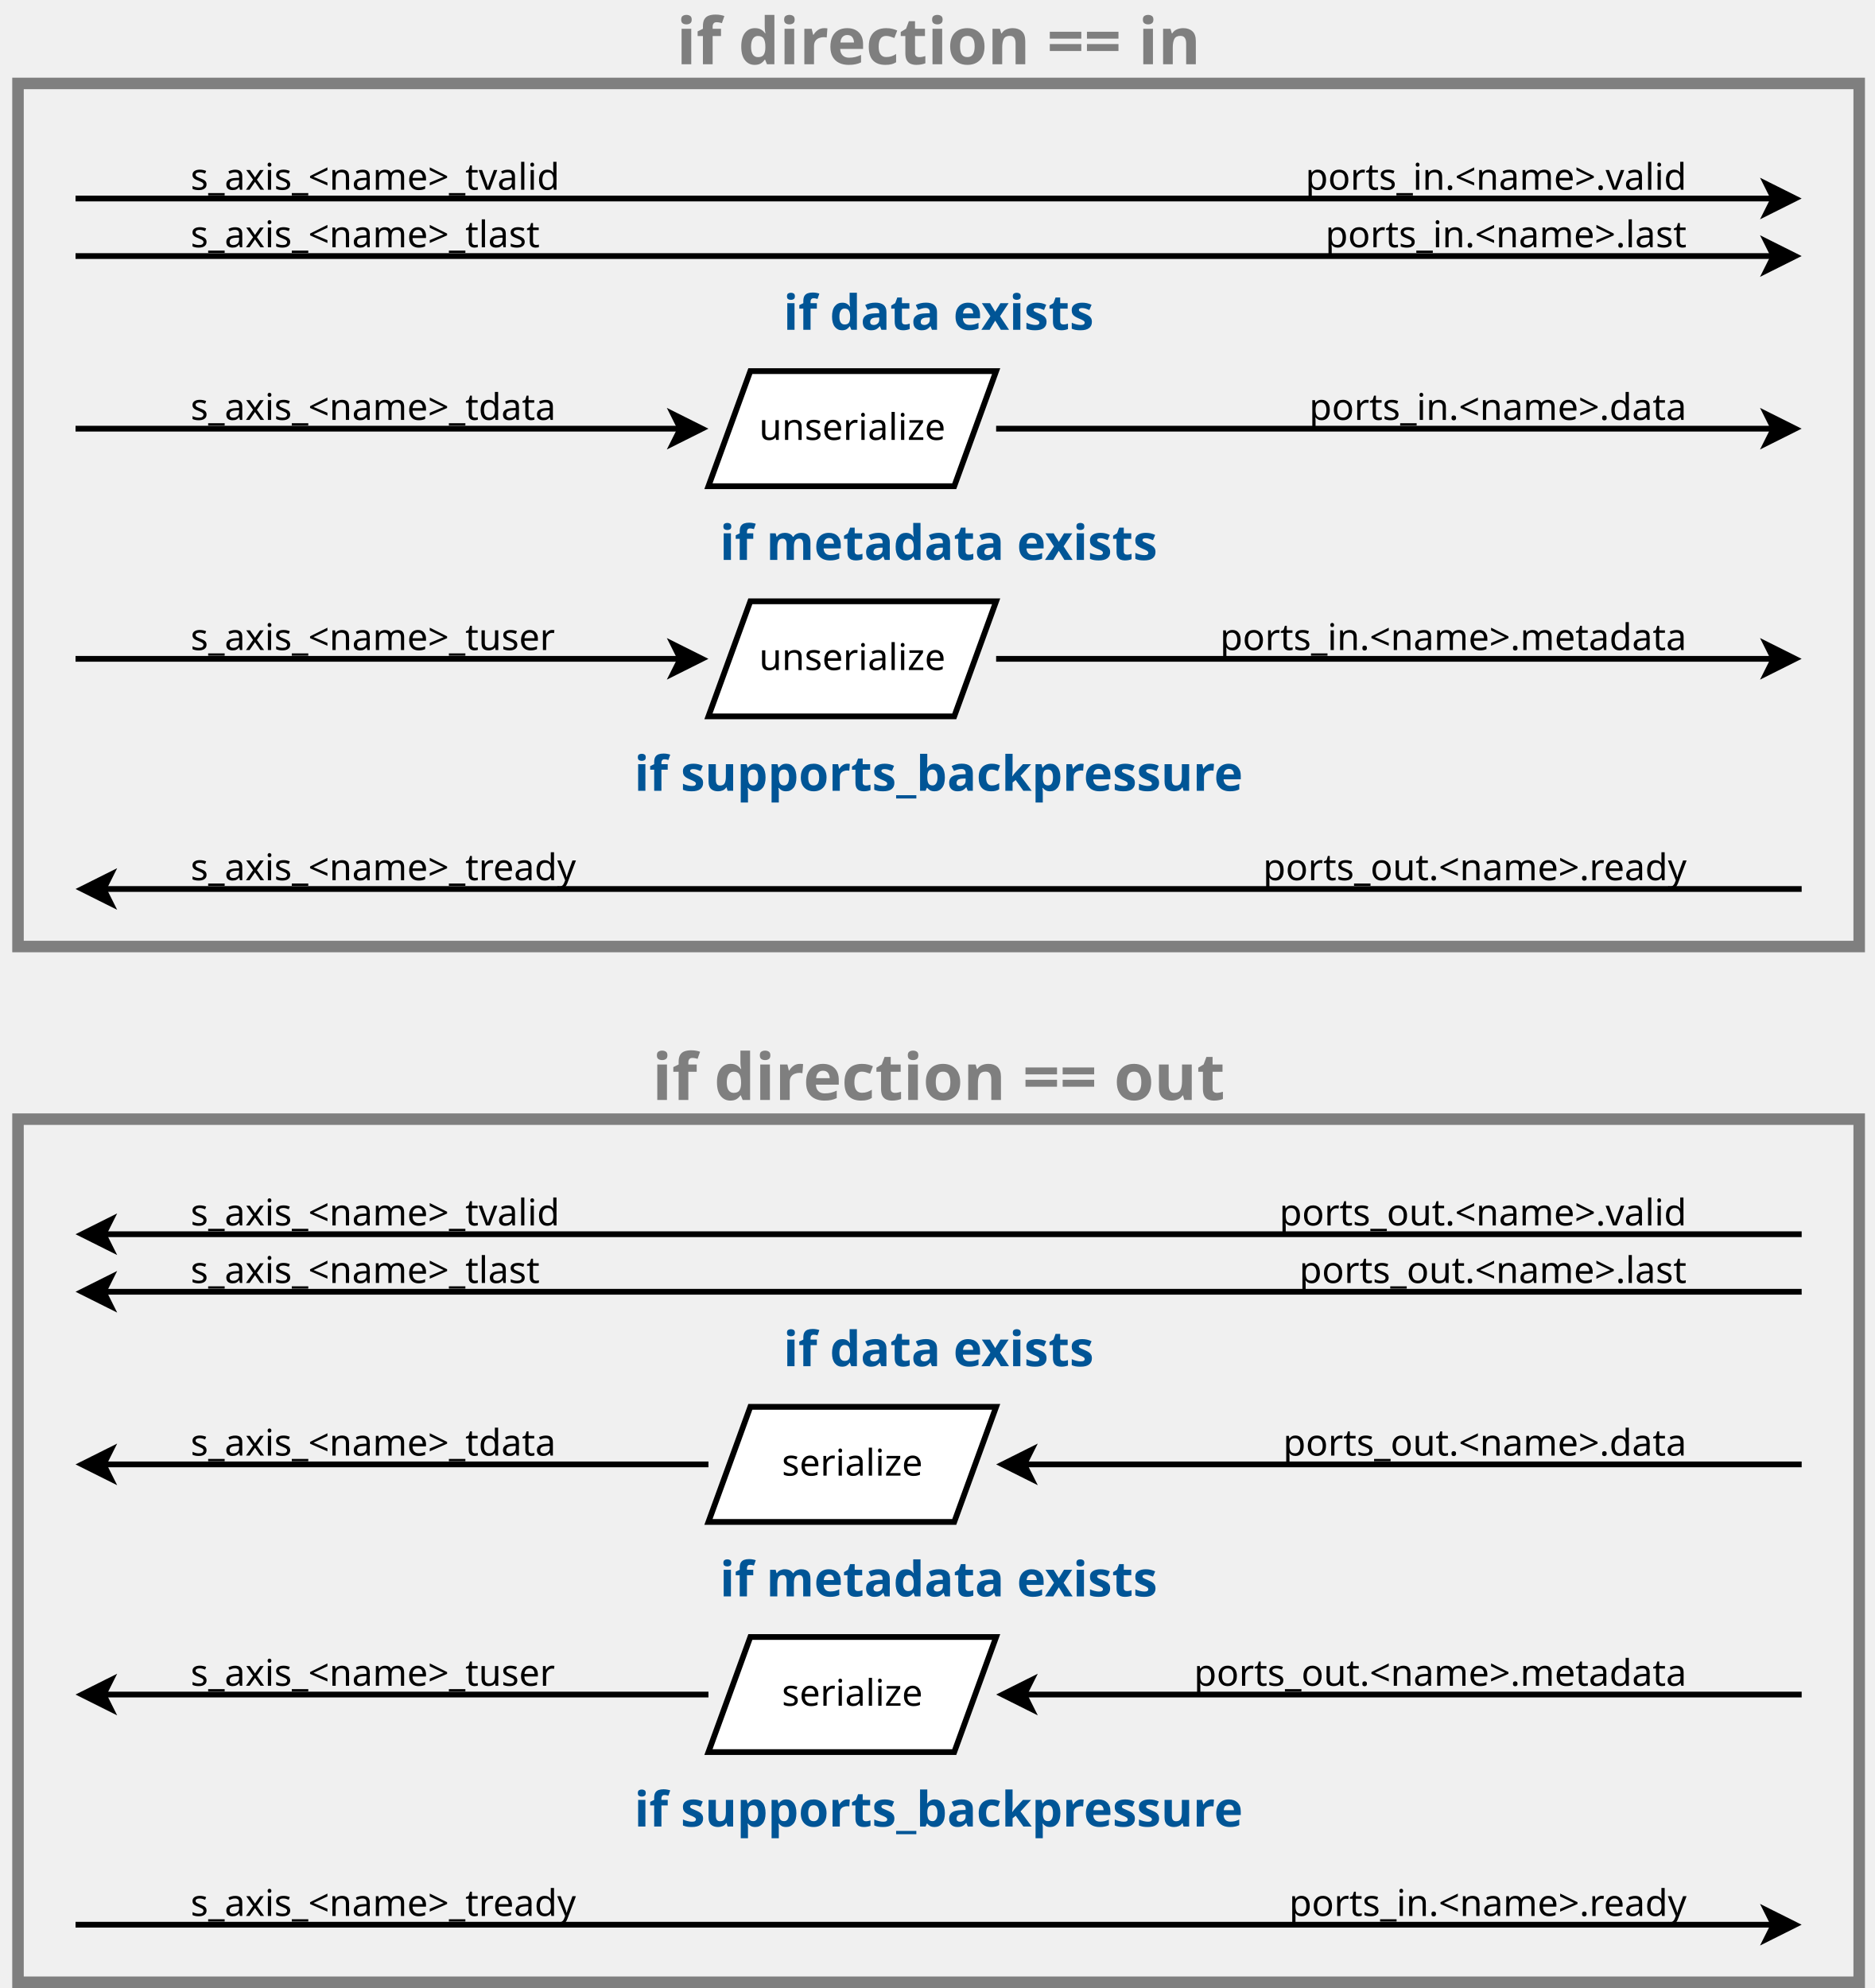
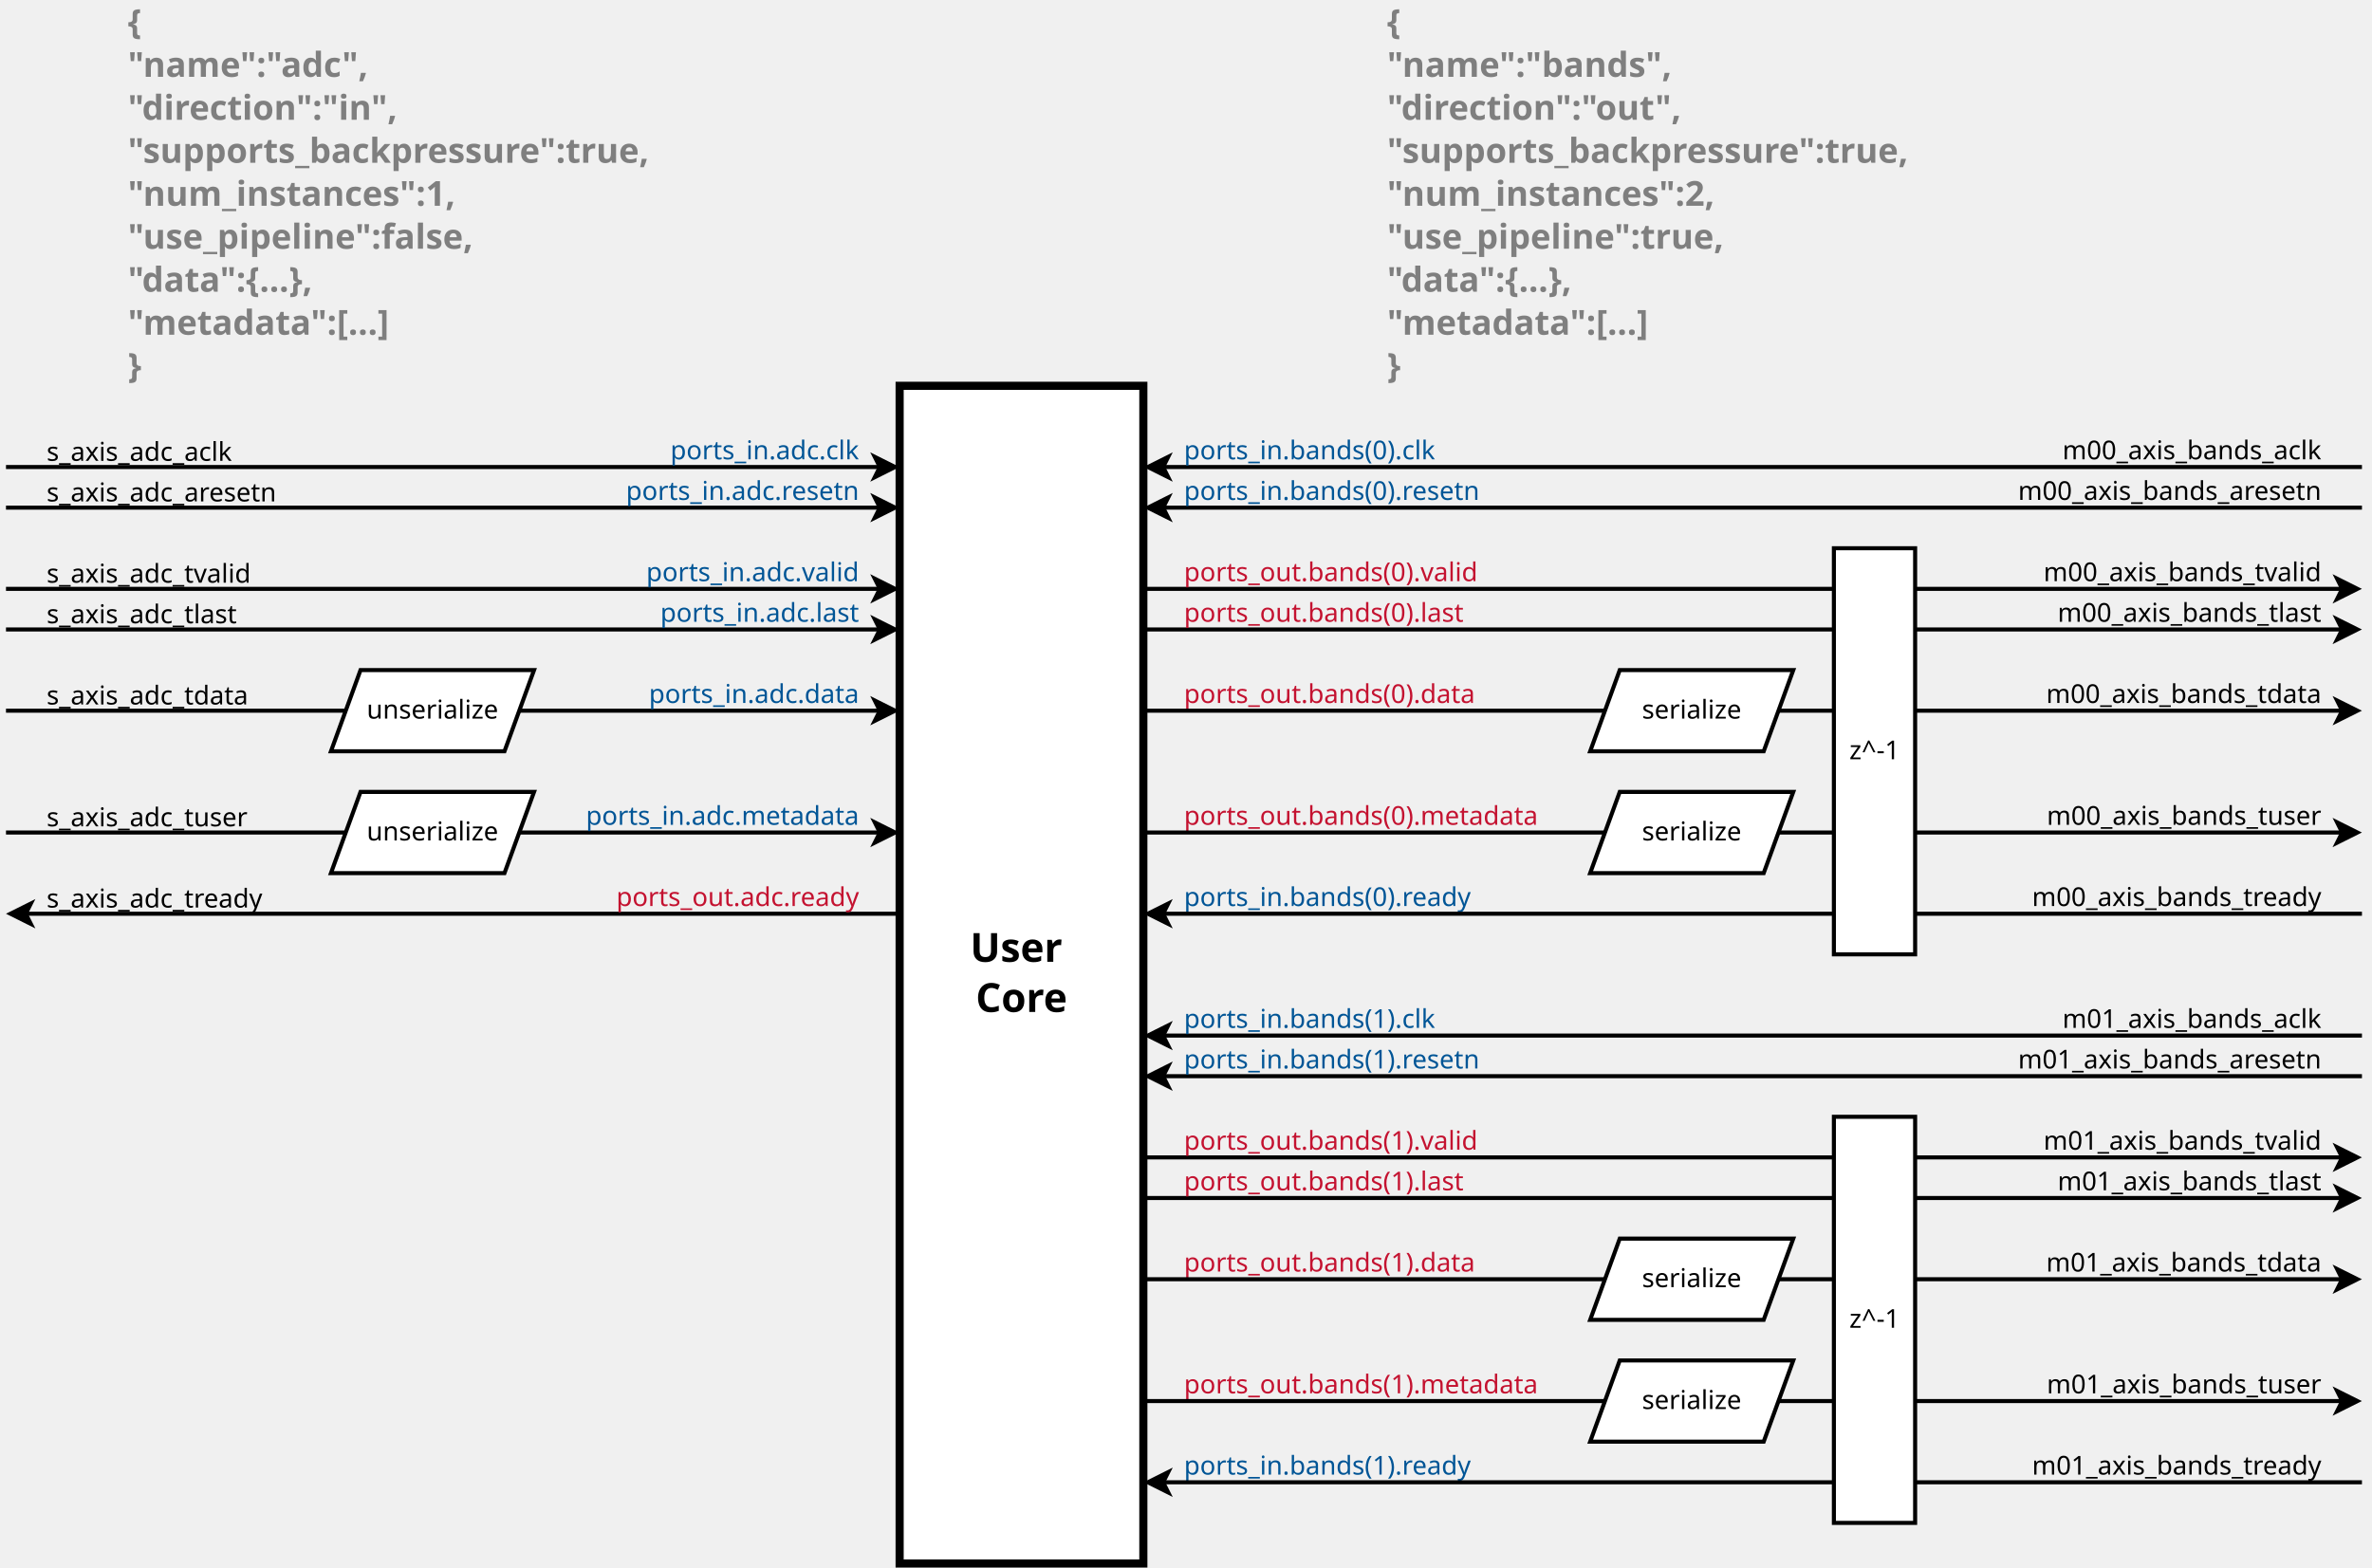
- <svg xmlns="http://www.w3.org/2000/svg" width="33cm" height="35cm" viewBox="937 211 645 691">
-   <rect style="fill: none; fill-opacity:0; stroke-width: 4; stroke: #7f7f7f" x="940" y="240" width="640" height="300" />
-   <rect style="fill: none; fill-opacity:0; stroke-width: 4; stroke: #7f7f7f" x="940" y="600" width="640" height="300" />
-   <text font-size="16.933" style="fill: #005596;text-anchor:middle;font-family:sans-serif;font-style:normal;font-weight:700" x="1260" y="485.875">
-     <tspan x="1260" y="485.875">if supports_backpressure</tspan>
-   </text>
-   <g>
-     <line style="fill: none; fill-opacity:0; stroke-width: 2; stroke: #000000" x1="969.736" y1="520" x2="1560" y2="520" />
-     <polygon style="fill: #000000" points="962.236,520 972.236,515 969.736,520 972.236,525 " />
-     <polygon style="fill: none; fill-opacity:0; stroke-width: 2; stroke: #000000" points="962.236,520 972.236,515 969.736,520 972.236,525 " />
-   </g>
-   <g>
-     <line style="fill: none; fill-opacity:0; stroke-width: 2; stroke: #000000" x1="960" y1="280" x2="1550.26" y2="280" />
-     <polygon style="fill: #000000" points="1557.76,280 1547.76,285 1550.26,280 1547.76,275 " />
-     <polygon style="fill: none; fill-opacity:0; stroke-width: 2; stroke: #000000" points="1557.76,280 1547.76,285 1550.26,280 1547.76,275 " />
-   </g>
-   <text font-size="12.8" style="fill: #000000;text-anchor:end;font-family:sans-serif;font-style:normal;font-weight:normal" x="1520" y="276.95">
-     <tspan x="1520" y="276.95">ports_in.&lt;name&gt;.valid</tspan>
-   </text>
-   <text font-size="12.8" style="fill: #000000;text-anchor:start;font-family:sans-serif;font-style:normal;font-weight:normal" x="600" y="400">
-     <tspan x="600" y="400" />
-   </text>
-   <g>
-     <line style="fill: none; fill-opacity:0; stroke-width: 2; stroke: #000000" x1="960" y1="300" x2="1550.26" y2="300" />
-     <polygon style="fill: #000000" points="1557.76,300 1547.76,305 1550.26,300 1547.76,295 " />
-     <polygon style="fill: none; fill-opacity:0; stroke-width: 2; stroke: #000000" points="1557.76,300 1547.76,305 1550.26,300 1547.76,295 " />
-   </g>
-   <text font-size="12.8" style="fill: #000000;text-anchor:end;font-family:sans-serif;font-style:normal;font-weight:normal" x="1520" y="296.95">
-     <tspan x="1520" y="296.95">ports_in.&lt;name&gt;.last</tspan>
-   </text>
-   <g>
-     <line style="fill: none; fill-opacity:0; stroke-width: 2; stroke: #000000" x1="1280" y1="360" x2="1550.26" y2="360" />
-     <polygon style="fill: #000000" points="1557.76,360 1547.76,365 1550.26,360 1547.76,355 " />
-     <polygon style="fill: none; fill-opacity:0; stroke-width: 2; stroke: #000000" points="1557.76,360 1547.76,365 1550.26,360 1547.76,355 " />
-   </g>
-   <text font-size="12.8" style="fill: #000000;text-anchor:end;font-family:sans-serif;font-style:normal;font-weight:normal" x="1520" y="356.95">
-     <tspan x="1520" y="356.95">ports_in.&lt;name&gt;.data</tspan>
-   </text>
-   <g>
-     <line style="fill: none; fill-opacity:0; stroke-width: 2; stroke: #000000" x1="1280" y1="440" x2="1550.26" y2="440" />
-     <polygon style="fill: #000000" points="1557.76,440 1547.76,445 1550.26,440 1547.76,435 " />
-     <polygon style="fill: none; fill-opacity:0; stroke-width: 2; stroke: #000000" points="1557.76,440 1547.76,445 1550.26,440 1547.76,435 " />
-   </g>
-   <text font-size="12.8" style="fill: #000000;text-anchor:end;font-family:sans-serif;font-style:normal;font-weight:normal" x="1520" y="436.95">
-     <tspan x="1520" y="436.95">ports_in.&lt;name&gt;.metadata</tspan>
-   </text>
-   <text font-size="12.8" style="fill: #000000;text-anchor:end;font-family:sans-serif;font-style:normal;font-weight:normal" x="1520" y="516.95">
-     <tspan x="1520" y="516.95">ports_out.&lt;name&gt;.ready</tspan>
-   </text>
-   <text font-size="16.933" style="fill: #005596;text-anchor:middle;font-family:sans-serif;font-style:normal;font-weight:700" x="1260" y="325.628">
-     <tspan x="1260" y="325.628">if data exists</tspan>
-   </text>
-   <text font-size="16.933" style="fill: #005596;text-anchor:middle;font-family:sans-serif;font-style:normal;font-weight:700" x="1260" y="405.628">
-     <tspan x="1260" y="405.628">if metadata exists</tspan>
-   </text>
-   <g>
-     <line style="fill: none; fill-opacity:0; stroke-width: 2; stroke: #000000" x1="969.736" y1="640" x2="1560" y2="640" />
-     <polygon style="fill: #000000" points="962.236,640 972.236,635 969.736,640 972.236,645 " />
-     <polygon style="fill: none; fill-opacity:0; stroke-width: 2; stroke: #000000" points="962.236,640 972.236,635 969.736,640 972.236,645 " />
-   </g>
-   <text font-size="12.8" style="fill: #000000;text-anchor:end;font-family:sans-serif;font-style:normal;font-weight:normal" x="1520" y="636.95">
-     <tspan x="1520" y="636.95">ports_out.&lt;name&gt;.valid</tspan>
-   </text>
-   <g>
-     <line style="fill: none; fill-opacity:0; stroke-width: 2; stroke: #000000" x1="969.736" y1="660" x2="1560" y2="660" />
-     <polygon style="fill: #000000" points="962.236,660 972.236,655 969.736,660 972.236,665 " />
-     <polygon style="fill: none; fill-opacity:0; stroke-width: 2; stroke: #000000" points="962.236,660 972.236,655 969.736,660 972.236,665 " />
-   </g>
-   <text font-size="12.8" style="fill: #000000;text-anchor:end;font-family:sans-serif;font-style:normal;font-weight:normal" x="1520" y="656.95">
-     <tspan x="1520" y="656.95">ports_out.&lt;name&gt;.last</tspan>
-   </text>
-   <g>
-     <line style="fill: none; fill-opacity:0; stroke-width: 2; stroke: #000000" x1="1289.74" y1="720" x2="1560" y2="720" />
-     <polygon style="fill: #000000" points="1282.24,720 1292.24,715 1289.74,720 1292.24,725 " />
-     <polygon style="fill: none; fill-opacity:0; stroke-width: 2; stroke: #000000" points="1282.24,720 1292.24,715 1289.74,720 1292.24,725 " />
-   </g>
-   <text font-size="12.8" style="fill: #000000;text-anchor:end;font-family:sans-serif;font-style:normal;font-weight:normal" x="1520" y="716.95">
-     <tspan x="1520" y="716.95">ports_out.&lt;name&gt;.data</tspan>
-   </text>
-   <g>
-     <line style="fill: none; fill-opacity:0; stroke-width: 2; stroke: #000000" x1="1289.74" y1="800" x2="1560" y2="800" />
-     <polygon style="fill: #000000" points="1282.24,800 1292.24,795 1289.74,800 1292.24,805 " />
-     <polygon style="fill: none; fill-opacity:0; stroke-width: 2; stroke: #000000" points="1282.24,800 1292.24,795 1289.74,800 1292.24,805 " />
-   </g>
-   <text font-size="12.8" style="fill: #000000;text-anchor:end;font-family:sans-serif;font-style:normal;font-weight:normal" x="1520" y="796.95">
-     <tspan x="1520" y="796.95">ports_out.&lt;name&gt;.metadata</tspan>
-   </text>
-   <text font-size="12.8" style="fill: #000000;text-anchor:end;font-family:sans-serif;font-style:normal;font-weight:normal" x="1520" y="876.95">
-     <tspan x="1520" y="876.95">ports_in.&lt;name&gt;.ready</tspan>
-   </text>
-   <text font-size="22.578" style="fill: #7f7f7f;text-anchor:middle;font-family:sans-serif;font-style:normal;font-weight:700" x="1260" y="593.333">
-     <tspan x="1260" y="593.333">if direction == out</tspan>
-   </text>
-   <text font-size="22.578" style="fill: #7f7f7f;text-anchor:middle;font-family:sans-serif;font-style:normal;font-weight:700" x="1260" y="233.332">
-     <tspan x="1260" y="233.332">if direction == in</tspan>
-   </text>
-   <text font-size="12.8" style="fill: #000000;text-anchor:start;font-family:sans-serif;font-style:normal;font-weight:normal" x="1000" y="276.95">
-     <tspan x="1000" y="276.95">s_axis_&lt;name&gt;_tvalid</tspan>
-   </text>
-   <text font-size="12.8" style="fill: #000000;text-anchor:start;font-family:sans-serif;font-style:normal;font-weight:normal" x="1000" y="296.95">
-     <tspan x="1000" y="296.95">s_axis_&lt;name&gt;_tlast</tspan>
-   </text>
-   <g>
-     <line style="fill: none; fill-opacity:0; stroke-width: 2; stroke: #000000" x1="960" y1="360" x2="1170.26" y2="360" />
-     <polygon style="fill: #000000" points="1177.76,360 1167.76,365 1170.26,360 1167.76,355 " />
-     <polygon style="fill: none; fill-opacity:0; stroke-width: 2; stroke: #000000" points="1177.76,360 1167.76,365 1170.26,360 1167.76,355 " />
-   </g>
-   <text font-size="12.8" style="fill: #000000;text-anchor:start;font-family:sans-serif;font-style:normal;font-weight:normal" x="1000" y="356.95">
-     <tspan x="1000" y="356.95">s_axis_&lt;name&gt;_tdata</tspan>
-   </text>
-   <g>
-     <line style="fill: none; fill-opacity:0; stroke-width: 2; stroke: #000000" x1="960" y1="440" x2="1170.26" y2="440" />
-     <polygon style="fill: #000000" points="1177.76,440 1167.76,445 1170.26,440 1167.76,435 " />
-     <polygon style="fill: none; fill-opacity:0; stroke-width: 2; stroke: #000000" points="1177.76,440 1167.76,445 1170.26,440 1167.76,435 " />
-   </g>
-   <text font-size="12.8" style="fill: #000000;text-anchor:start;font-family:sans-serif;font-style:normal;font-weight:normal" x="1000" y="436.95">
-     <tspan x="1000" y="436.95">s_axis_&lt;name&gt;_tuser</tspan>
-   </text>
-   <text font-size="12.8" style="fill: #000000;text-anchor:start;font-family:sans-serif;font-style:normal;font-weight:normal" x="1000" y="516.95">
-     <tspan x="1000" y="516.95">s_axis_&lt;name&gt;_tready</tspan>
-   </text>
-   <g>
-     <polygon style="fill: #ffffff" points="1194.56,340 1280,340 1265.44,380 1180,380 " />
-     <polygon style="fill: none; fill-opacity:0; stroke-width: 2; stroke: #000000" points="1194.56,340 1280,340 1265.44,380 1180,380 " />
-     <text font-size="12.8" style="fill: #000000;text-anchor:middle;font-family:sans-serif;font-style:normal;font-weight:normal" x="1230" y="363.9">
-       <tspan x="1230" y="363.9">unserialize</tspan>
-     </text>
-   </g>
-   <g>
-     <polygon style="fill: #ffffff" points="1194.56,420 1280,420 1265.44,460 1180,460 " />
-     <polygon style="fill: none; fill-opacity:0; stroke-width: 2; stroke: #000000" points="1194.56,420 1280,420 1265.44,460 1180,460 " />
-     <text font-size="12.8" style="fill: #000000;text-anchor:middle;font-family:sans-serif;font-style:normal;font-weight:normal" x="1230" y="443.9">
-       <tspan x="1230" y="443.9">unserialize</tspan>
-     </text>
-   </g>
-   <text font-size="12.8" style="fill: #000000;text-anchor:start;font-family:sans-serif;font-style:normal;font-weight:normal" x="1000" y="636.95">
-     <tspan x="1000" y="636.95">s_axis_&lt;name&gt;_tvalid</tspan>
-   </text>
-   <text font-size="12.8" style="fill: #000000;text-anchor:start;font-family:sans-serif;font-style:normal;font-weight:normal" x="1000" y="656.95">
-     <tspan x="1000" y="656.95">s_axis_&lt;name&gt;_tlast</tspan>
-   </text>
-   <g>
-     <line style="fill: none; fill-opacity:0; stroke-width: 2; stroke: #000000" x1="969.736" y1="720" x2="1180" y2="720" />
-     <polygon style="fill: #000000" points="962.236,720 972.236,715 969.736,720 972.236,725 " />
-     <polygon style="fill: none; fill-opacity:0; stroke-width: 2; stroke: #000000" points="962.236,720 972.236,715 969.736,720 972.236,725 " />
-   </g>
-   <text font-size="12.8" style="fill: #000000;text-anchor:start;font-family:sans-serif;font-style:normal;font-weight:normal" x="1000" y="716.95">
-     <tspan x="1000" y="716.95">s_axis_&lt;name&gt;_tdata</tspan>
-   </text>
-   <g>
-     <line style="fill: none; fill-opacity:0; stroke-width: 2; stroke: #000000" x1="969.736" y1="800" x2="1180" y2="800" />
-     <polygon style="fill: #000000" points="962.236,800 972.236,795 969.736,800 972.236,805 " />
-     <polygon style="fill: none; fill-opacity:0; stroke-width: 2; stroke: #000000" points="962.236,800 972.236,795 969.736,800 972.236,805 " />
-   </g>
-   <text font-size="12.8" style="fill: #000000;text-anchor:start;font-family:sans-serif;font-style:normal;font-weight:normal" x="1000" y="796.95">
-     <tspan x="1000" y="796.95">s_axis_&lt;name&gt;_tuser</tspan>
-   </text>
-   <g>
-     <line style="fill: none; fill-opacity:0; stroke-width: 2; stroke: #000000" x1="960" y1="880" x2="1550.26" y2="880" />
-     <polygon style="fill: #000000" points="1557.76,880 1547.76,885 1550.26,880 1547.76,875 " />
-     <polygon style="fill: none; fill-opacity:0; stroke-width: 2; stroke: #000000" points="1557.76,880 1547.76,885 1550.26,880 1547.76,875 " />
-   </g>
-   <text font-size="12.8" style="fill: #000000;text-anchor:start;font-family:sans-serif;font-style:normal;font-weight:normal" x="1000" y="876.95">
-     <tspan x="1000" y="876.95">s_axis_&lt;name&gt;_tready</tspan>
-   </text>
-   <g>
-     <polygon style="fill: #ffffff" points="1194.56,700 1280,700 1265.44,740 1180,740 " />
-     <polygon style="fill: none; fill-opacity:0; stroke-width: 2; stroke: #000000" points="1194.56,700 1280,700 1265.44,740 1180,740 " />
-     <text font-size="12.8" style="fill: #000000;text-anchor:middle;font-family:sans-serif;font-style:normal;font-weight:normal" x="1230" y="723.9">
-       <tspan x="1230" y="723.9">serialize</tspan>
-     </text>
-   </g>
-   <g>
-     <polygon style="fill: #ffffff" points="1194.56,780 1280,780 1265.44,820 1180,820 " />
-     <polygon style="fill: none; fill-opacity:0; stroke-width: 2; stroke: #000000" points="1194.56,780 1280,780 1265.44,820 1180,820 " />
-     <text font-size="12.8" style="fill: #000000;text-anchor:middle;font-family:sans-serif;font-style:normal;font-weight:normal" x="1230" y="803.9">
-       <tspan x="1230" y="803.9">serialize</tspan>
-     </text>
-   </g>
-   <text font-size="16.933" style="fill: #005596;text-anchor:middle;font-family:sans-serif;font-style:normal;font-weight:700" x="1260" y="845.875">
-     <tspan x="1260" y="845.875">if supports_backpressure</tspan>
-   </text>
-   <text font-size="16.933" style="fill: #005596;text-anchor:middle;font-family:sans-serif;font-style:normal;font-weight:700" x="1260" y="685.875">
-     <tspan x="1260" y="685.875">if data exists</tspan>
-   </text>
-   <text font-size="16.933" style="fill: #005596;text-anchor:middle;font-family:sans-serif;font-style:normal;font-weight:700" x="1260" y="765.875">
-     <tspan x="1260" y="765.875">if metadata exists</tspan>
+ <svg xmlns="http://www.w3.org/2000/svg" width="59cm" height="39cm" viewBox="699 10 1164 772">
+   <g>
+     <line style="fill: none; fill-opacity:0; stroke-width: 2; stroke: #000000" x1="709.736" y1="460" x2="1140" y2="460" />
+     <polygon style="fill: #000000" points="702.236,460 712.236,455 709.736,460 712.236,465 " />
+     <polygon style="fill: none; fill-opacity:0; stroke-width: 2; stroke: #000000" points="702.236,460 712.236,455 709.736,460 712.236,465 " />
+   </g>
+   <g>
+     <line style="fill: none; fill-opacity:0; stroke-width: 2; stroke: #000000" x1="700" y1="300" x2="1130.26" y2="300" />
+     <polygon style="fill: #000000" points="1137.76,300 1127.76,305 1130.26,300 1127.76,295 " />
+     <polygon style="fill: none; fill-opacity:0; stroke-width: 2; stroke: #000000" points="1137.76,300 1127.76,305 1130.26,300 1127.76,295 " />
+   </g>
+   <text font-size="12.8" style="fill: #005596;text-anchor:end;font-family:sans-serif;font-style:normal;font-weight:normal" x="1120" y="296.202">
+     <tspan x="1120" y="296.202">ports_in.adc.valid</tspan>
+   </text>
+   <text font-size="12.8" style="fill: #000000;text-anchor:start;font-family:sans-serif;font-style:normal;font-weight:normal" x="600" y="380">
+     <tspan x="600" y="380" />
+   </text>
+   <g>
+     <line style="fill: none; fill-opacity:0; stroke-width: 2; stroke: #000000" x1="700" y1="320" x2="1130.26" y2="320" />
+     <polygon style="fill: #000000" points="1137.76,320 1127.76,325 1130.26,320 1127.76,315 " />
+     <polygon style="fill: none; fill-opacity:0; stroke-width: 2; stroke: #000000" points="1137.76,320 1127.76,325 1130.26,320 1127.76,315 " />
+   </g>
+   <text font-size="12.8" style="fill: #005596;text-anchor:end;font-family:sans-serif;font-style:normal;font-weight:normal" x="1120" y="316.202">
+     <tspan x="1120" y="316.202">ports_in.adc.last</tspan>
+   </text>
+   <g>
+     <line style="fill: none; fill-opacity:0; stroke-width: 2; stroke: #000000" x1="700" y1="360" x2="1130.26" y2="360" />
+     <polygon style="fill: #000000" points="1137.76,360 1127.76,365 1130.26,360 1127.76,355 " />
+     <polygon style="fill: none; fill-opacity:0; stroke-width: 2; stroke: #000000" points="1137.76,360 1127.76,365 1130.26,360 1127.76,355 " />
+   </g>
+   <text font-size="12.8" style="fill: #005596;text-anchor:end;font-family:sans-serif;font-style:normal;font-weight:normal" x="1120" y="356.202">
+     <tspan x="1120" y="356.202">ports_in.adc.data</tspan>
+   </text>
+   <g>
+     <line style="fill: none; fill-opacity:0; stroke-width: 2; stroke: #000000" x1="700" y1="420" x2="1130.26" y2="420" />
+     <polygon style="fill: #000000" points="1137.76,420 1127.76,425 1130.26,420 1127.76,415 " />
+     <polygon style="fill: none; fill-opacity:0; stroke-width: 2; stroke: #000000" points="1137.76,420 1127.76,425 1130.26,420 1127.76,415 " />
+   </g>
+   <text font-size="12.8" style="fill: #005596;text-anchor:end;font-family:sans-serif;font-style:normal;font-weight:normal" x="1120" y="416.202">
+     <tspan x="1120" y="416.202">ports_in.adc.metadata</tspan>
+   </text>
+   <text font-size="12.8" style="fill: #c41230;text-anchor:end;font-family:sans-serif;font-style:normal;font-weight:normal" x="1120" y="456.202">
+     <tspan x="1120" y="456.202">ports_out.adc.ready</tspan>
+   </text>
+   <g>
+     <line style="fill: none; fill-opacity:0; stroke-width: 2; stroke: #000000" x1="1260" y1="300" x2="1850.26" y2="300" />
+     <polygon style="fill: #000000" points="1857.76,300 1847.76,305 1850.26,300 1847.76,295 " />
+     <polygon style="fill: none; fill-opacity:0; stroke-width: 2; stroke: #000000" points="1857.76,300 1847.76,305 1850.26,300 1847.76,295 " />
+   </g>
+   <text font-size="12.8" style="fill: #c41230;text-anchor:start;font-family:sans-serif;font-style:normal;font-weight:normal" x="1280" y="296.202">
+     <tspan x="1280" y="296.202">ports_out.bands(0).valid</tspan>
+   </text>
+   <g>
+     <line style="fill: none; fill-opacity:0; stroke-width: 2; stroke: #000000" x1="1260" y1="320" x2="1850.26" y2="320" />
+     <polygon style="fill: #000000" points="1857.76,320 1847.76,325 1850.26,320 1847.76,315 " />
+     <polygon style="fill: none; fill-opacity:0; stroke-width: 2; stroke: #000000" points="1857.76,320 1847.76,325 1850.26,320 1847.76,315 " />
+   </g>
+   <text font-size="12.8" style="fill: #c41230;text-anchor:start;font-family:sans-serif;font-style:normal;font-weight:normal" x="1280" y="316.202">
+     <tspan x="1280" y="316.202">ports_out.bands(0).last</tspan>
+   </text>
+   <text font-size="12.8" style="fill: #c41230;text-anchor:start;font-family:sans-serif;font-style:normal;font-weight:normal" x="1280" y="356.202">
+     <tspan x="1280" y="356.202">ports_out.bands(0).data</tspan>
+   </text>
+   <text font-size="12.8" style="fill: #c41230;text-anchor:start;font-family:sans-serif;font-style:normal;font-weight:normal" x="1280" y="416.202">
+     <tspan x="1280" y="416.202">ports_out.bands(0).metadata</tspan>
+   </text>
+   <text font-size="12.8" style="fill: #005596;text-anchor:start;font-family:sans-serif;font-style:normal;font-weight:normal" x="1280" y="456.202">
+     <tspan x="1280" y="456.202">ports_in.bands(0).ready</tspan>
+   </text>
+   <text font-size="16.933" style="fill: #7f7f7f;text-anchor:start;font-family:sans-serif;font-style:normal;font-weight:700" x="760" y="26.667">
+     <tspan x="760" y="26.667">{</tspan>
+     <tspan x="760" y="47.833">    "name":"adc",</tspan>
+     <tspan x="760" y="69">    "direction":"in",</tspan>
+     <tspan x="760" y="90.167">    "supports_backpressure":true,</tspan>
+     <tspan x="760" y="111.333">    "num_instances":1,</tspan>
+     <tspan x="760" y="132.5">    "use_pipeline":false,</tspan>
+     <tspan x="760" y="153.667">    "data":{...},</tspan>
+     <tspan x="760" y="174.833">    "metadata":[...]</tspan>
+     <tspan x="760" y="196">}</tspan>
+   </text>
+   <text font-size="12.8" style="fill: #000000;text-anchor:start;font-family:sans-serif;font-style:normal;font-weight:normal" x="720" y="296.95">
+     <tspan x="720" y="296.95">s_axis_adc_tvalid</tspan>
+   </text>
+   <text font-size="12.8" style="fill: #000000;text-anchor:start;font-family:sans-serif;font-style:normal;font-weight:normal" x="720" y="316.95">
+     <tspan x="720" y="316.95">s_axis_adc_tlast</tspan>
+   </text>
+   <text font-size="12.8" style="fill: #000000;text-anchor:start;font-family:sans-serif;font-style:normal;font-weight:normal" x="720" y="356.95">
+     <tspan x="720" y="356.95">s_axis_adc_tdata</tspan>
+   </text>
+   <text font-size="12.8" style="fill: #000000;text-anchor:start;font-family:sans-serif;font-style:normal;font-weight:normal" x="720" y="416.95">
+     <tspan x="720" y="416.95">s_axis_adc_tuser</tspan>
+   </text>
+   <text font-size="12.8" style="fill: #000000;text-anchor:start;font-family:sans-serif;font-style:normal;font-weight:normal" x="720" y="456.95">
+     <tspan x="720" y="456.95">s_axis_adc_tready</tspan>
+   </text>
+   <g>
+     <polygon style="fill: #ffffff" points="874.559,340 960,340 945.441,380 860,380 " />
+     <polygon style="fill: none; fill-opacity:0; stroke-width: 2; stroke: #000000" points="874.559,340 960,340 945.441,380 860,380 " />
+     <text font-size="12.8" style="fill: #000000;text-anchor:middle;font-family:sans-serif;font-style:normal;font-weight:normal" x="910" y="363.9">
+       <tspan x="910" y="363.9">unserialize</tspan>
+     </text>
+   </g>
+   <g>
+     <polygon style="fill: #ffffff" points="874.559,400 960,400 945.441,440 860,440 " />
+     <polygon style="fill: none; fill-opacity:0; stroke-width: 2; stroke: #000000" points="874.559,400 960,400 945.441,440 860,440 " />
+     <text font-size="12.8" style="fill: #000000;text-anchor:middle;font-family:sans-serif;font-style:normal;font-weight:normal" x="910" y="423.9">
+       <tspan x="910" y="423.9">unserialize</tspan>
+     </text>
+   </g>
+   <text font-size="12.8" style="fill: #000000;text-anchor:end;font-family:sans-serif;font-style:normal;font-weight:normal" x="1840" y="296.202">
+     <tspan x="1840" y="296.202">m00_axis_bands_tvalid</tspan>
+   </text>
+   <text font-size="12.8" style="fill: #000000;text-anchor:end;font-family:sans-serif;font-style:normal;font-weight:normal" x="1840" y="316.202">
+     <tspan x="1840" y="316.202">m00_axis_bands_tlast</tspan>
+   </text>
+   <g>
+     <line style="fill: none; fill-opacity:0; stroke-width: 2; stroke: #000000" x1="1260" y1="360" x2="1850.26" y2="360" />
+     <polygon style="fill: #000000" points="1857.76,360 1847.76,365 1850.26,360 1847.76,355 " />
+     <polygon style="fill: none; fill-opacity:0; stroke-width: 2; stroke: #000000" points="1857.76,360 1847.76,365 1850.26,360 1847.76,355 " />
+   </g>
+   <text font-size="12.8" style="fill: #000000;text-anchor:end;font-family:sans-serif;font-style:normal;font-weight:normal" x="1840" y="356.202">
+     <tspan x="1840" y="356.202">m00_axis_bands_tdata</tspan>
+   </text>
+   <g>
+     <line style="fill: none; fill-opacity:0; stroke-width: 2; stroke: #000000" x1="1260" y1="420" x2="1850.26" y2="420" />
+     <polygon style="fill: #000000" points="1857.76,420 1847.76,425 1850.26,420 1847.76,415 " />
+     <polygon style="fill: none; fill-opacity:0; stroke-width: 2; stroke: #000000" points="1857.76,420 1847.76,425 1850.26,420 1847.76,415 " />
+   </g>
+   <text font-size="12.8" style="fill: #000000;text-anchor:end;font-family:sans-serif;font-style:normal;font-weight:normal" x="1840" y="416.202">
+     <tspan x="1840" y="416.202">m00_axis_bands_tuser</tspan>
+   </text>
+   <g>
+     <line style="fill: none; fill-opacity:0; stroke-width: 2; stroke: #000000" x1="1269.74" y1="460" x2="1860" y2="460" />
+     <polygon style="fill: #000000" points="1262.24,460 1272.24,455 1269.74,460 1272.24,465 " />
+     <polygon style="fill: none; fill-opacity:0; stroke-width: 2; stroke: #000000" points="1262.24,460 1272.24,455 1269.74,460 1272.24,465 " />
+   </g>
+   <text font-size="12.8" style="fill: #000000;text-anchor:end;font-family:sans-serif;font-style:normal;font-weight:normal" x="1840" y="456.202">
+     <tspan x="1840" y="456.202">m00_axis_bands_tready</tspan>
+   </text>
+   <g>
+     <polygon style="fill: #ffffff" points="1494.56,340 1580,340 1565.44,380 1480,380 " />
+     <polygon style="fill: none; fill-opacity:0; stroke-width: 2; stroke: #000000" points="1494.56,340 1580,340 1565.44,380 1480,380 " />
+     <text font-size="12.8" style="fill: #000000;text-anchor:middle;font-family:sans-serif;font-style:normal;font-weight:normal" x="1530" y="363.9">
+       <tspan x="1530" y="363.9">serialize</tspan>
+     </text>
+   </g>
+   <g>
+     <polygon style="fill: #ffffff" points="1494.56,400 1580,400 1565.44,440 1480,440 " />
+     <polygon style="fill: none; fill-opacity:0; stroke-width: 2; stroke: #000000" points="1494.56,400 1580,400 1565.44,440 1480,440 " />
+     <text font-size="12.8" style="fill: #000000;text-anchor:middle;font-family:sans-serif;font-style:normal;font-weight:normal" x="1530" y="423.9">
+       <tspan x="1530" y="423.9">serialize</tspan>
+     </text>
+   </g>
+   <g>
+     <line style="fill: none; fill-opacity:0; stroke-width: 2; stroke: #000000" x1="700" y1="240" x2="1130.26" y2="240" />
+     <polygon style="fill: #000000" points="1137.76,240 1127.76,245 1130.26,240 1127.76,235 " />
+     <polygon style="fill: none; fill-opacity:0; stroke-width: 2; stroke: #000000" points="1137.76,240 1127.76,245 1130.26,240 1127.76,235 " />
+   </g>
+   <text font-size="12.8" style="fill: #005596;text-anchor:end;font-family:sans-serif;font-style:normal;font-weight:normal" x="1120" y="236.202">
+     <tspan x="1120" y="236.202">ports_in.adc.clk</tspan>
+   </text>
+   <g>
+     <line style="fill: none; fill-opacity:0; stroke-width: 2; stroke: #000000" x1="700" y1="260" x2="1130.26" y2="260" />
+     <polygon style="fill: #000000" points="1137.76,260 1127.76,265 1130.26,260 1127.76,255 " />
+     <polygon style="fill: none; fill-opacity:0; stroke-width: 2; stroke: #000000" points="1137.76,260 1127.76,265 1130.26,260 1127.76,255 " />
+   </g>
+   <text font-size="12.8" style="fill: #005596;text-anchor:end;font-family:sans-serif;font-style:normal;font-weight:normal" x="1120" y="256.202">
+     <tspan x="1120" y="256.202">ports_in.adc.resetn</tspan>
+   </text>
+   <text font-size="12.8" style="fill: #000000;text-anchor:start;font-family:sans-serif;font-style:normal;font-weight:normal" x="720" y="236.95">
+     <tspan x="720" y="236.95">s_axis_adc_aclk</tspan>
+   </text>
+   <text font-size="12.8" style="fill: #000000;text-anchor:start;font-family:sans-serif;font-style:normal;font-weight:normal" x="720" y="256.95">
+     <tspan x="720" y="256.95">s_axis_adc_aresetn</tspan>
+   </text>
+   <g>
+     <line style="fill: none; fill-opacity:0; stroke-width: 2; stroke: #000000" x1="1269.74" y1="240" x2="1860" y2="240" />
+     <polygon style="fill: #000000" points="1262.24,240 1272.24,235 1269.74,240 1272.24,245 " />
+     <polygon style="fill: none; fill-opacity:0; stroke-width: 2; stroke: #000000" points="1262.24,240 1272.24,235 1269.74,240 1272.24,245 " />
+   </g>
+   <text font-size="12.8" style="fill: #005596;text-anchor:start;font-family:sans-serif;font-style:normal;font-weight:normal" x="1280" y="236.202">
+     <tspan x="1280" y="236.202">ports_in.bands(0).clk</tspan>
+   </text>
+   <g>
+     <line style="fill: none; fill-opacity:0; stroke-width: 2; stroke: #000000" x1="1269.74" y1="260" x2="1860" y2="260" />
+     <polygon style="fill: #000000" points="1262.24,260 1272.24,255 1269.74,260 1272.24,265 " />
+     <polygon style="fill: none; fill-opacity:0; stroke-width: 2; stroke: #000000" points="1262.24,260 1272.24,255 1269.74,260 1272.24,265 " />
+   </g>
+   <text font-size="12.8" style="fill: #005596;text-anchor:start;font-family:sans-serif;font-style:normal;font-weight:normal" x="1280" y="256.202">
+     <tspan x="1280" y="256.202">ports_in.bands(0).resetn</tspan>
+   </text>
+   <text font-size="12.8" style="fill: #000000;text-anchor:end;font-family:sans-serif;font-style:normal;font-weight:normal" x="1840" y="236.202">
+     <tspan x="1840" y="236.202">m00_axis_bands_aclk</tspan>
+   </text>
+   <text font-size="12.8" style="fill: #000000;text-anchor:end;font-family:sans-serif;font-style:normal;font-weight:normal" x="1840" y="256.202">
+     <tspan x="1840" y="256.202">m00_axis_bands_aresetn</tspan>
+   </text>
+   <g>
+     <rect style="fill: #ffffff" x="1600" y="280" width="40" height="200" />
+     <rect style="fill: none; fill-opacity:0; stroke-width: 2; stroke: #000000" x="1600" y="280" width="40" height="200" />
+     <text font-size="12.8" style="fill: #000000;text-anchor:middle;font-family:sans-serif;font-style:normal;font-weight:normal" x="1620" y="383.9">
+       <tspan x="1620" y="383.9">z^-1</tspan>
+     </text>
+   </g>
+   <g>
+     <rect style="fill: #ffffff" x="1140" y="200" width="120" height="580" />
+     <rect style="fill: none; fill-opacity:0; stroke-width: 4; stroke: #000000" x="1140" y="200" width="120" height="580" />
+     <text font-size="19.756" style="fill: #000000;text-anchor:middle;font-family:sans-serif;font-style:normal;font-weight:700" x="1200" y="483.656">
+       <tspan x="1200" y="483.656">User</tspan>
+       <tspan x="1200" y="508.35">Core</tspan>
+     </text>
+   </g>
+   <g>
+     <line style="fill: none; fill-opacity:0; stroke-width: 2; stroke: #000000" x1="1260" y1="580" x2="1850.26" y2="580" />
+     <polygon style="fill: #000000" points="1857.76,580 1847.76,585 1850.26,580 1847.76,575 " />
+     <polygon style="fill: none; fill-opacity:0; stroke-width: 2; stroke: #000000" points="1857.76,580 1847.76,585 1850.26,580 1847.76,575 " />
+   </g>
+   <text font-size="12.8" style="fill: #c41230;text-anchor:start;font-family:sans-serif;font-style:normal;font-weight:normal" x="1280" y="576.202">
+     <tspan x="1280" y="576.202">ports_out.bands(1).valid</tspan>
+   </text>
+   <g>
+     <line style="fill: none; fill-opacity:0; stroke-width: 2; stroke: #000000" x1="1260" y1="600" x2="1850.26" y2="600" />
+     <polygon style="fill: #000000" points="1857.76,600 1847.76,605 1850.26,600 1847.76,595 " />
+     <polygon style="fill: none; fill-opacity:0; stroke-width: 2; stroke: #000000" points="1857.76,600 1847.76,605 1850.26,600 1847.76,595 " />
+   </g>
+   <text font-size="12.8" style="fill: #c41230;text-anchor:start;font-family:sans-serif;font-style:normal;font-weight:normal" x="1280" y="596.202">
+     <tspan x="1280" y="596.202">ports_out.bands(1).last</tspan>
+   </text>
+   <text font-size="12.8" style="fill: #c41230;text-anchor:start;font-family:sans-serif;font-style:normal;font-weight:normal" x="1280" y="636.202">
+     <tspan x="1280" y="636.202">ports_out.bands(1).data</tspan>
+   </text>
+   <text font-size="12.8" style="fill: #c41230;text-anchor:start;font-family:sans-serif;font-style:normal;font-weight:normal" x="1280" y="696.202">
+     <tspan x="1280" y="696.202">ports_out.bands(1).metadata</tspan>
+   </text>
+   <text font-size="12.8" style="fill: #005596;text-anchor:start;font-family:sans-serif;font-style:normal;font-weight:normal" x="1280" y="736.202">
+     <tspan x="1280" y="736.202">ports_in.bands(1).ready</tspan>
+   </text>
+   <text font-size="12.8" style="fill: #000000;text-anchor:end;font-family:sans-serif;font-style:normal;font-weight:normal" x="1840" y="576.202">
+     <tspan x="1840" y="576.202">m01_axis_bands_tvalid</tspan>
+   </text>
+   <text font-size="12.8" style="fill: #000000;text-anchor:end;font-family:sans-serif;font-style:normal;font-weight:normal" x="1840" y="596.202">
+     <tspan x="1840" y="596.202">m01_axis_bands_tlast</tspan>
+   </text>
+   <g>
+     <line style="fill: none; fill-opacity:0; stroke-width: 2; stroke: #000000" x1="1260" y1="640" x2="1850.26" y2="640" />
+     <polygon style="fill: #000000" points="1857.76,640 1847.76,645 1850.26,640 1847.76,635 " />
+     <polygon style="fill: none; fill-opacity:0; stroke-width: 2; stroke: #000000" points="1857.76,640 1847.76,645 1850.26,640 1847.76,635 " />
+   </g>
+   <text font-size="12.8" style="fill: #000000;text-anchor:end;font-family:sans-serif;font-style:normal;font-weight:normal" x="1840" y="636.202">
+     <tspan x="1840" y="636.202">m01_axis_bands_tdata</tspan>
+   </text>
+   <g>
+     <line style="fill: none; fill-opacity:0; stroke-width: 2; stroke: #000000" x1="1260" y1="700" x2="1850.26" y2="700" />
+     <polygon style="fill: #000000" points="1857.76,700 1847.76,705 1850.26,700 1847.76,695 " />
+     <polygon style="fill: none; fill-opacity:0; stroke-width: 2; stroke: #000000" points="1857.76,700 1847.76,705 1850.26,700 1847.76,695 " />
+   </g>
+   <text font-size="12.8" style="fill: #000000;text-anchor:end;font-family:sans-serif;font-style:normal;font-weight:normal" x="1840" y="696.202">
+     <tspan x="1840" y="696.202">m01_axis_bands_tuser</tspan>
+   </text>
+   <g>
+     <line style="fill: none; fill-opacity:0; stroke-width: 2; stroke: #000000" x1="1269.74" y1="740" x2="1860" y2="740" />
+     <polygon style="fill: #000000" points="1262.24,740 1272.24,735 1269.74,740 1272.24,745 " />
+     <polygon style="fill: none; fill-opacity:0; stroke-width: 2; stroke: #000000" points="1262.24,740 1272.24,735 1269.74,740 1272.24,745 " />
+   </g>
+   <text font-size="12.8" style="fill: #000000;text-anchor:end;font-family:sans-serif;font-style:normal;font-weight:normal" x="1840" y="736.202">
+     <tspan x="1840" y="736.202">m01_axis_bands_tready</tspan>
+   </text>
+   <g>
+     <polygon style="fill: #ffffff" points="1494.56,620 1580,620 1565.44,660 1480,660 " />
+     <polygon style="fill: none; fill-opacity:0; stroke-width: 2; stroke: #000000" points="1494.56,620 1580,620 1565.44,660 1480,660 " />
+     <text font-size="12.8" style="fill: #000000;text-anchor:middle;font-family:sans-serif;font-style:normal;font-weight:normal" x="1530" y="643.9">
+       <tspan x="1530" y="643.9">serialize</tspan>
+     </text>
+   </g>
+   <g>
+     <polygon style="fill: #ffffff" points="1494.56,680 1580,680 1565.44,720 1480,720 " />
+     <polygon style="fill: none; fill-opacity:0; stroke-width: 2; stroke: #000000" points="1494.56,680 1580,680 1565.44,720 1480,720 " />
+     <text font-size="12.8" style="fill: #000000;text-anchor:middle;font-family:sans-serif;font-style:normal;font-weight:normal" x="1530" y="703.9">
+       <tspan x="1530" y="703.9">serialize</tspan>
+     </text>
+   </g>
+   <g>
+     <line style="fill: none; fill-opacity:0; stroke-width: 2; stroke: #000000" x1="1269.74" y1="520" x2="1860" y2="520" />
+     <polygon style="fill: #000000" points="1262.24,520 1272.24,515 1269.74,520 1272.24,525 " />
+     <polygon style="fill: none; fill-opacity:0; stroke-width: 2; stroke: #000000" points="1262.24,520 1272.24,515 1269.74,520 1272.24,525 " />
+   </g>
+   <text font-size="12.8" style="fill: #005596;text-anchor:start;font-family:sans-serif;font-style:normal;font-weight:normal" x="1280" y="516.202">
+     <tspan x="1280" y="516.202">ports_in.bands(1).clk</tspan>
+   </text>
+   <g>
+     <line style="fill: none; fill-opacity:0; stroke-width: 2; stroke: #000000" x1="1269.74" y1="540" x2="1860" y2="540" />
+     <polygon style="fill: #000000" points="1262.24,540 1272.24,535 1269.74,540 1272.24,545 " />
+     <polygon style="fill: none; fill-opacity:0; stroke-width: 2; stroke: #000000" points="1262.24,540 1272.24,535 1269.74,540 1272.24,545 " />
+   </g>
+   <text font-size="12.8" style="fill: #005596;text-anchor:start;font-family:sans-serif;font-style:normal;font-weight:normal" x="1280" y="536.202">
+     <tspan x="1280" y="536.202">ports_in.bands(1).resetn</tspan>
+   </text>
+   <text font-size="12.8" style="fill: #000000;text-anchor:end;font-family:sans-serif;font-style:normal;font-weight:normal" x="1840" y="516.202">
+     <tspan x="1840" y="516.202">m01_axis_bands_aclk</tspan>
+   </text>
+   <text font-size="12.8" style="fill: #000000;text-anchor:end;font-family:sans-serif;font-style:normal;font-weight:normal" x="1840" y="536.202">
+     <tspan x="1840" y="536.202">m01_axis_bands_aresetn</tspan>
+   </text>
+   <g>
+     <rect style="fill: #ffffff" x="1600" y="560" width="40" height="200" />
+     <rect style="fill: none; fill-opacity:0; stroke-width: 2; stroke: #000000" x="1600" y="560" width="40" height="200" />
+     <text font-size="12.8" style="fill: #000000;text-anchor:middle;font-family:sans-serif;font-style:normal;font-weight:normal" x="1620" y="663.9">
+       <tspan x="1620" y="663.9">z^-1</tspan>
+     </text>
+   </g>
+   <text font-size="16.933" style="fill: #7f7f7f;text-anchor:start;font-family:sans-serif;font-style:normal;font-weight:700" x="1380" y="26.667">
+     <tspan x="1380" y="26.667">{</tspan>
+     <tspan x="1380" y="47.833">    "name":"bands",</tspan>
+     <tspan x="1380" y="69">    "direction":"out",</tspan>
+     <tspan x="1380" y="90.167">    "supports_backpressure":true,</tspan>
+     <tspan x="1380" y="111.333">    "num_instances":2,</tspan>
+     <tspan x="1380" y="132.5">    "use_pipeline":true,</tspan>
+     <tspan x="1380" y="153.667">    "data":{...},</tspan>
+     <tspan x="1380" y="174.833">    "metadata":[...]</tspan>
+     <tspan x="1380" y="196">}</tspan>
  </text>
</svg>
